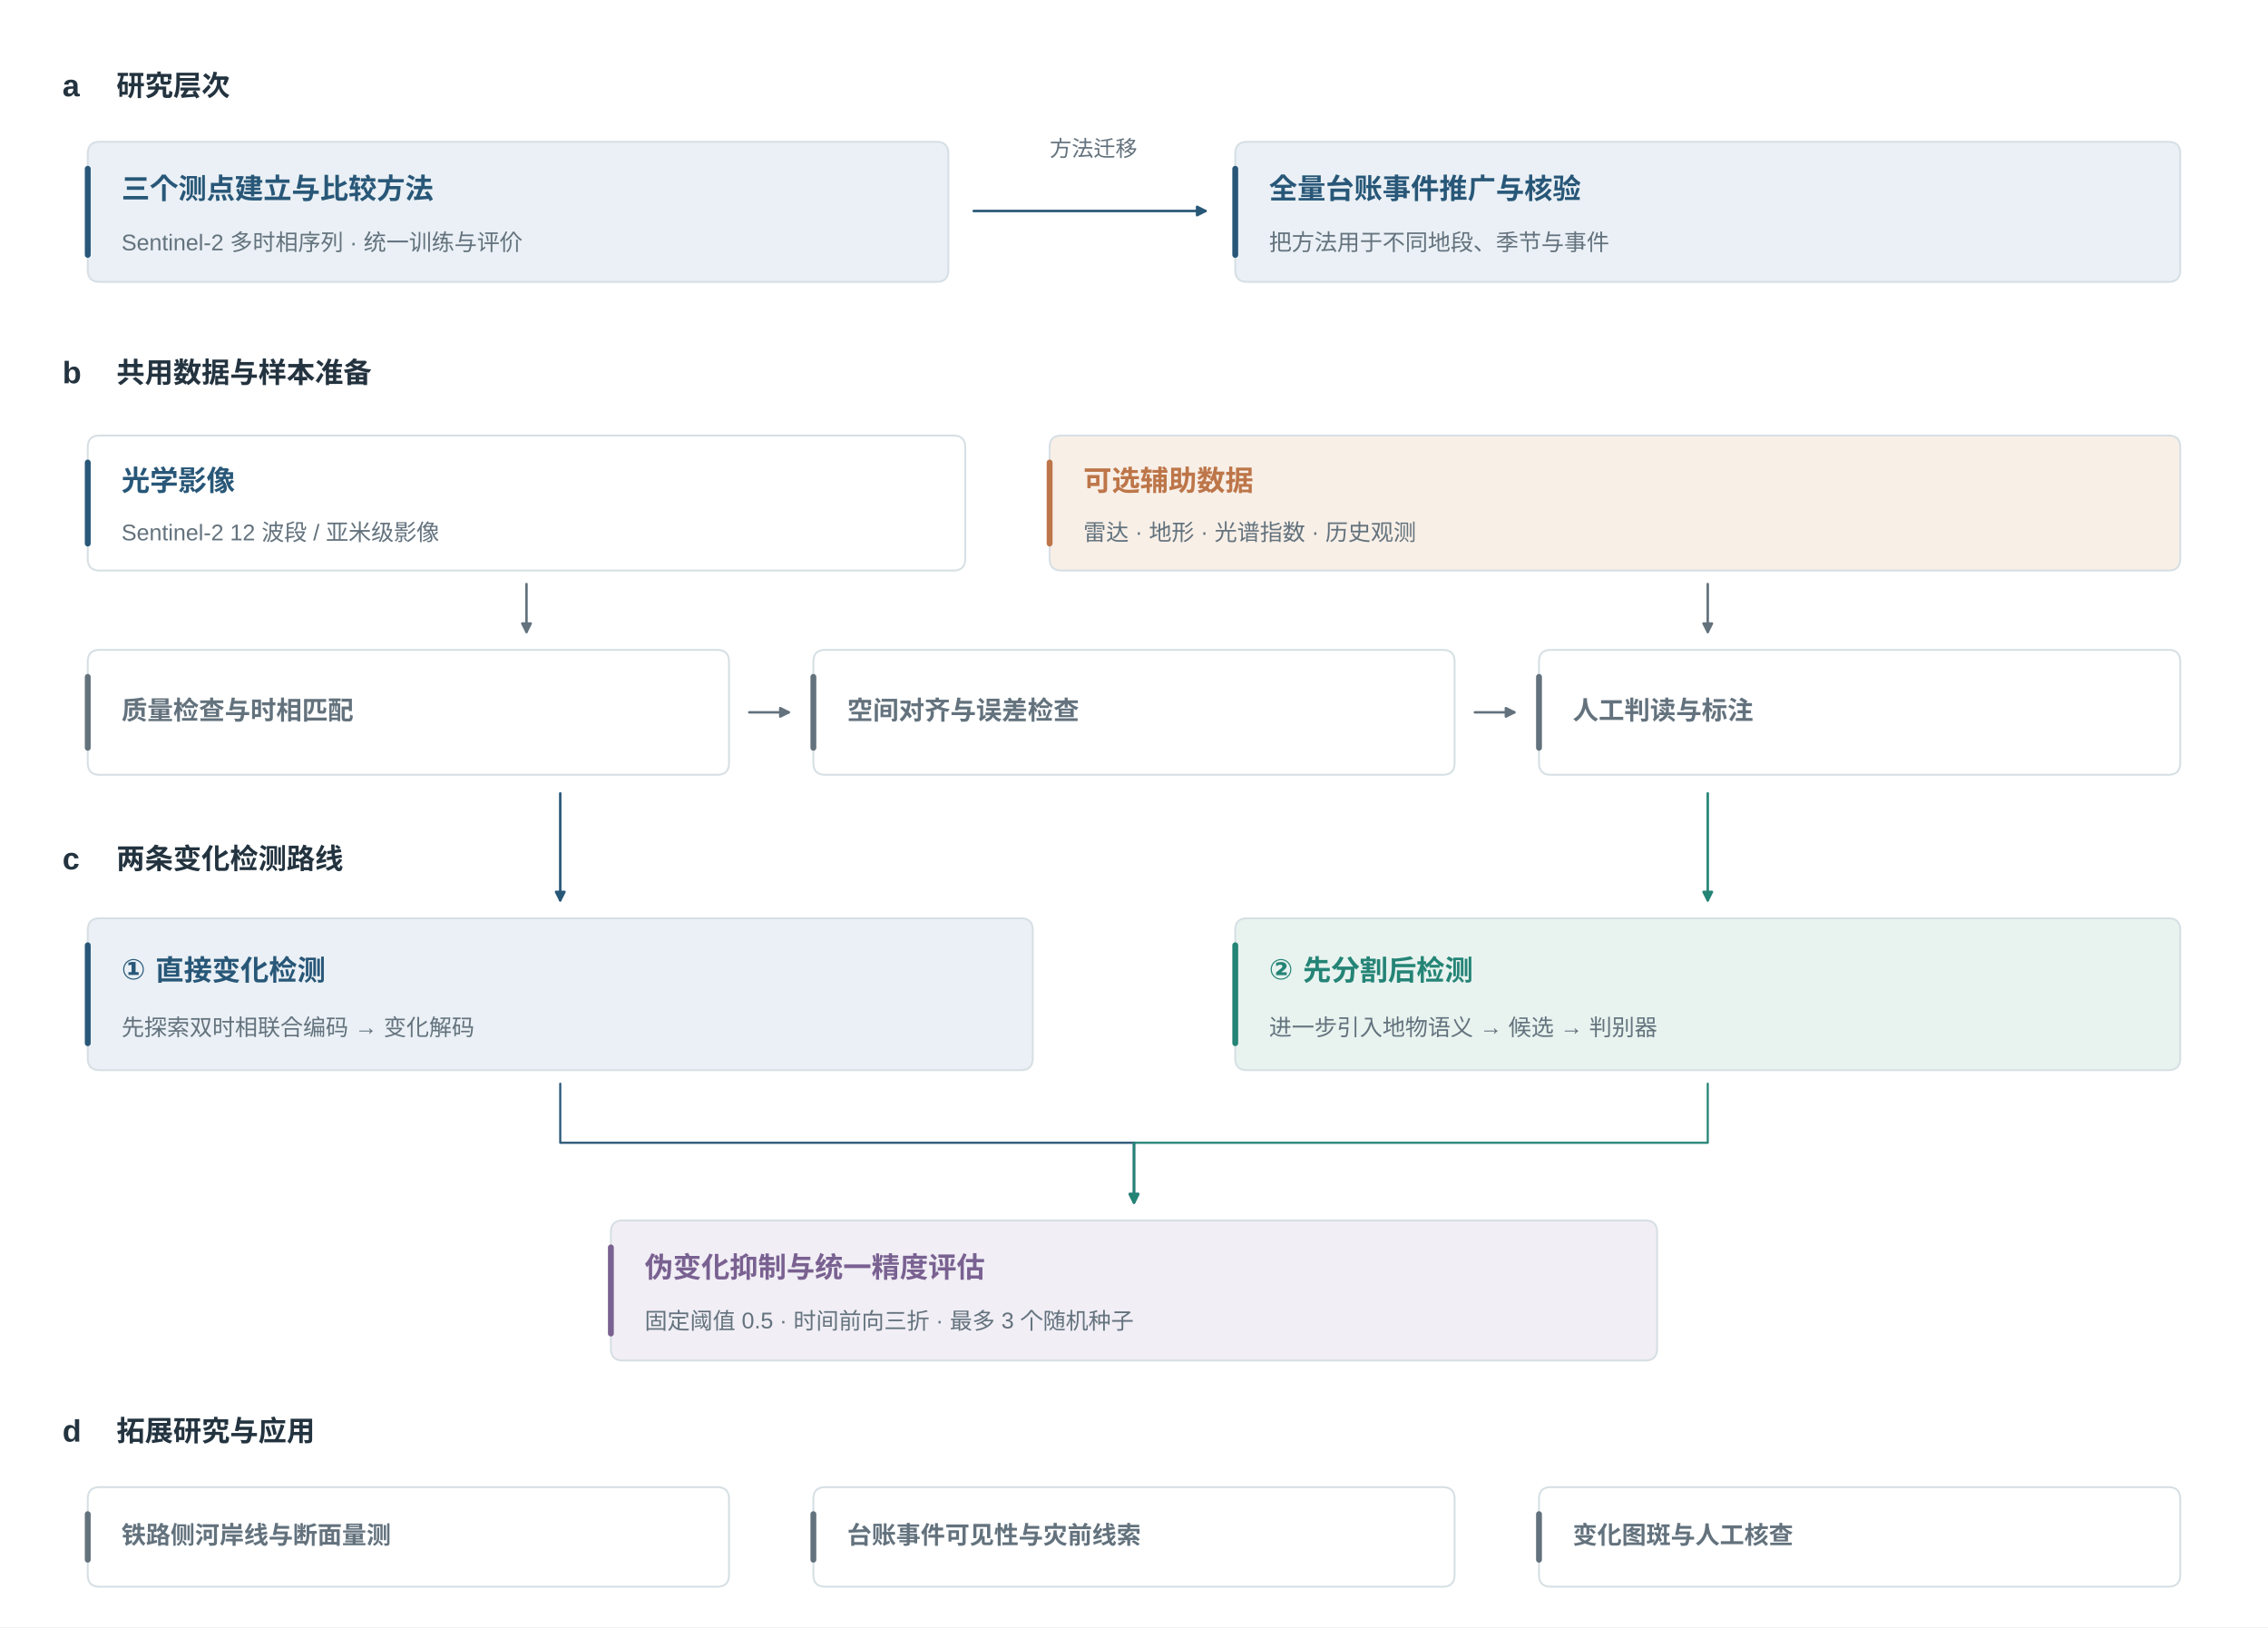
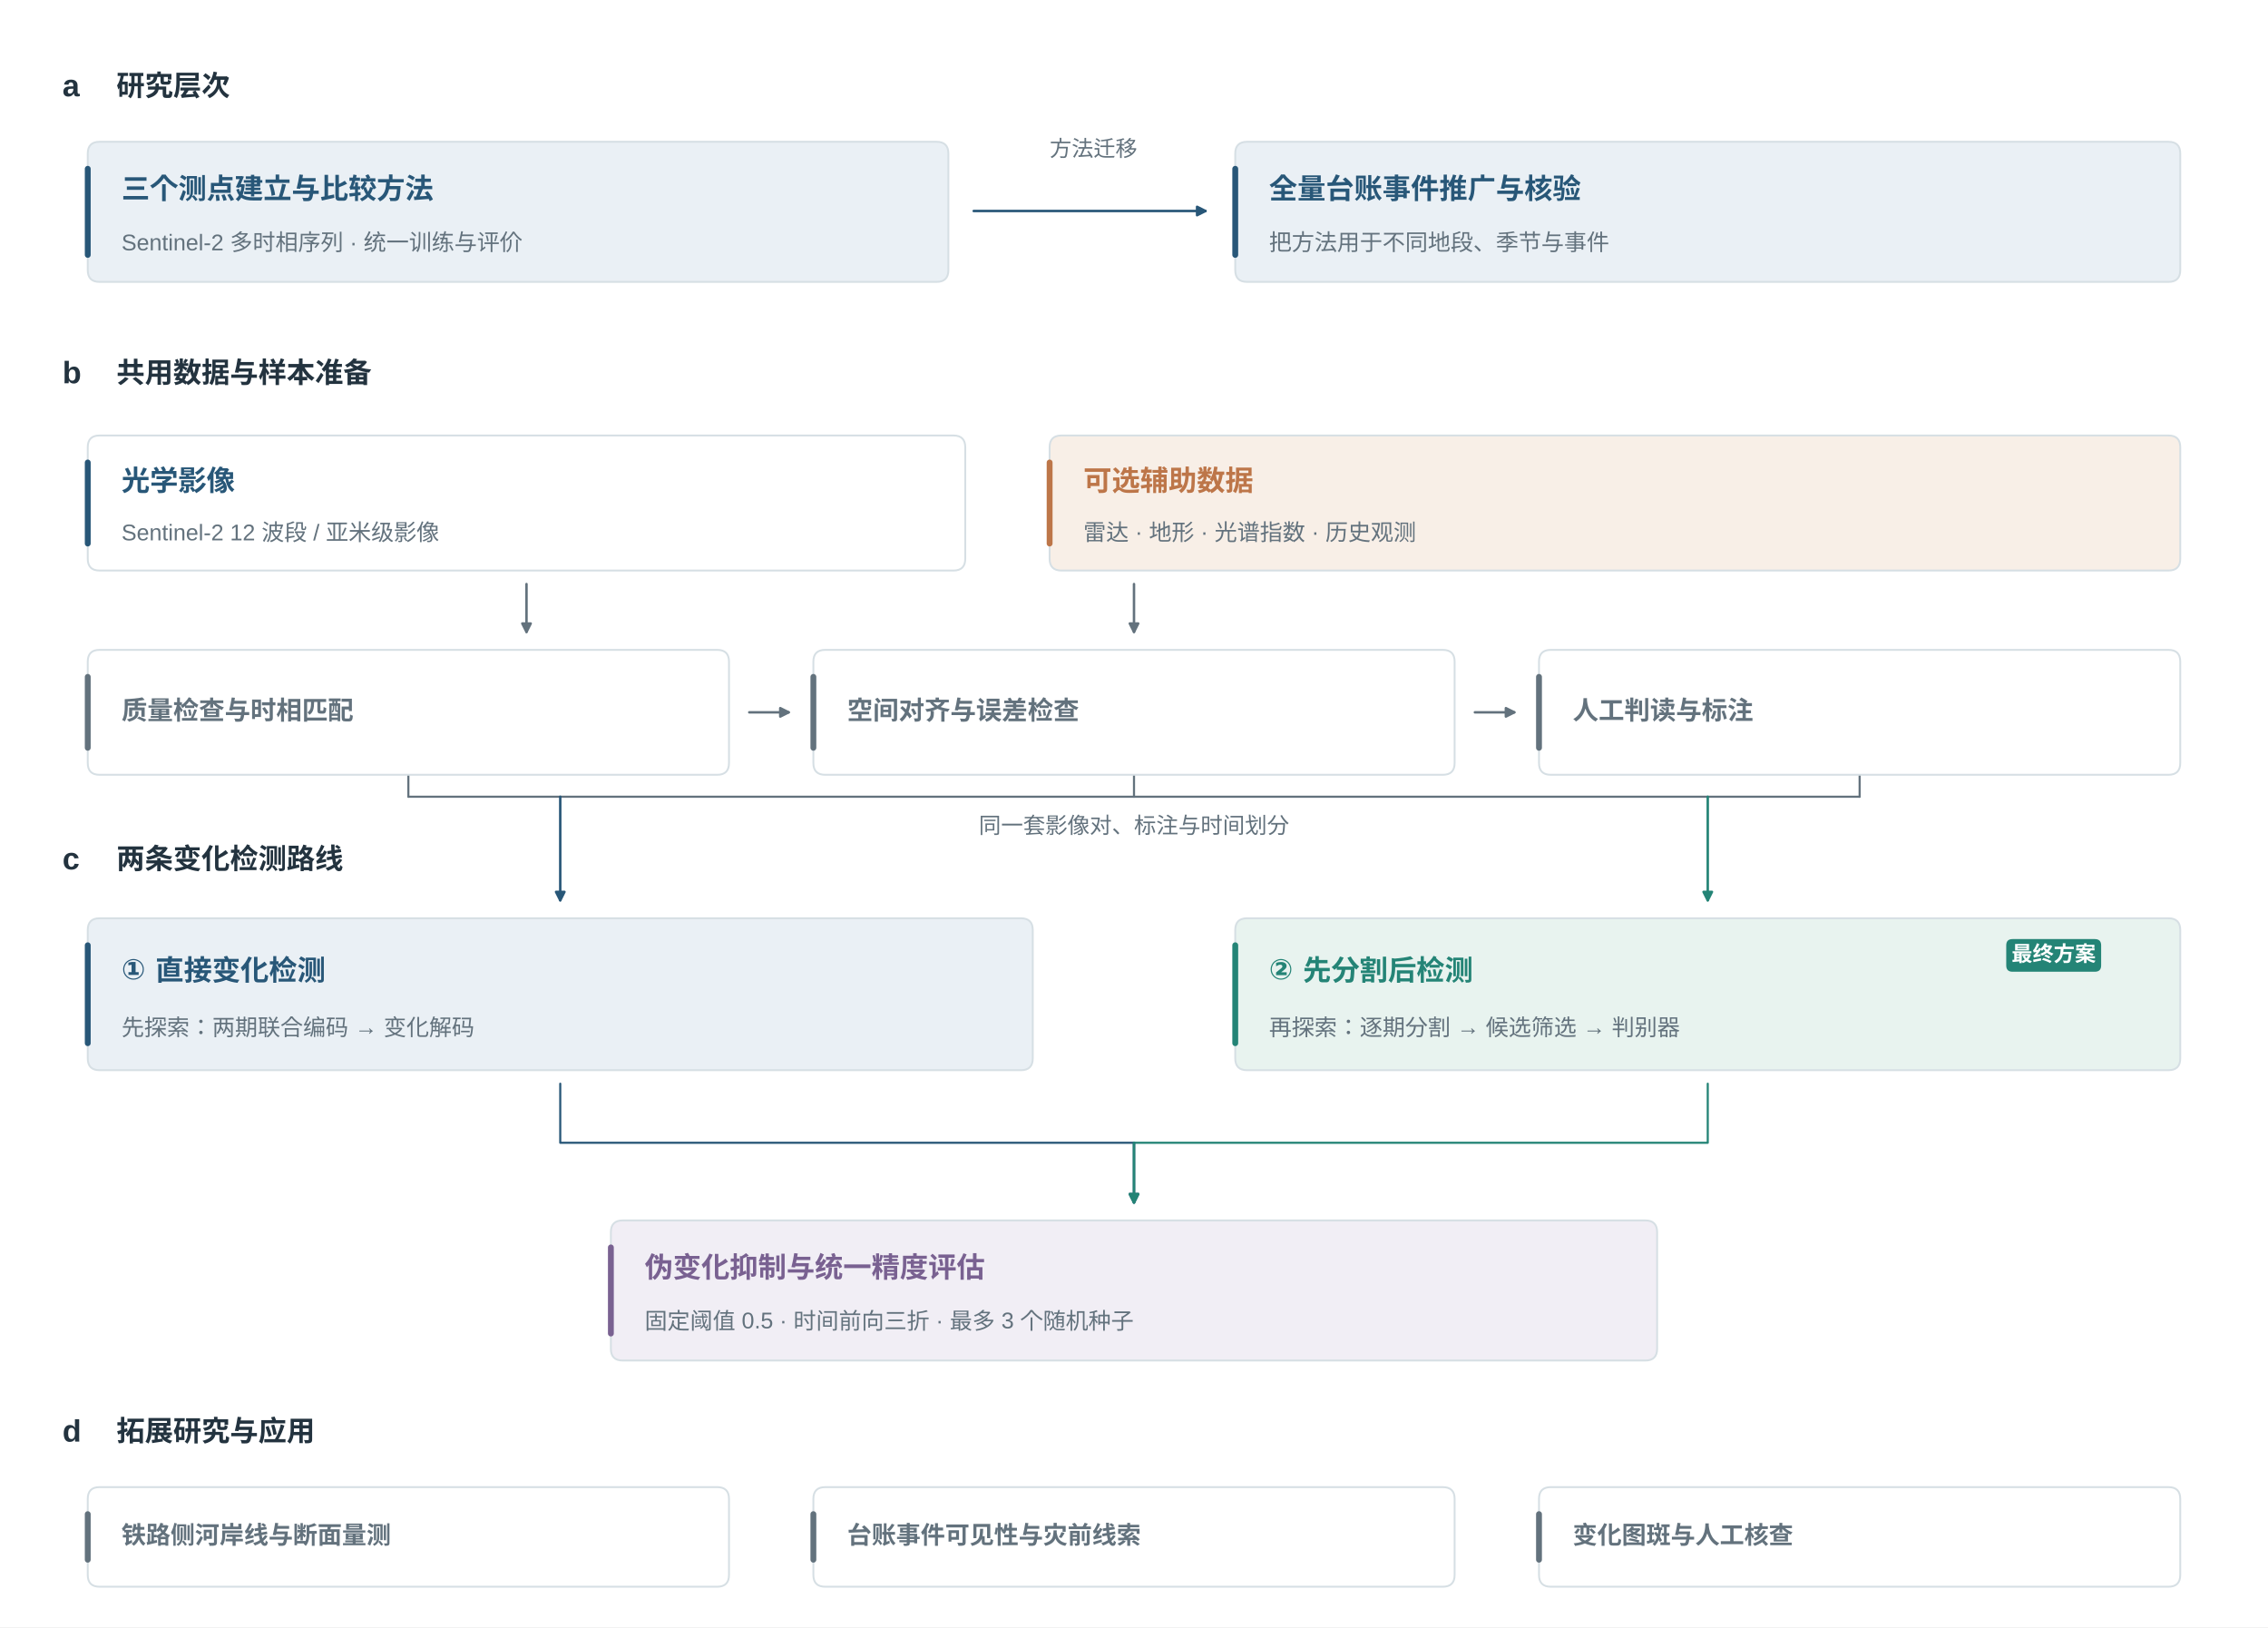
<svg xmlns="http://www.w3.org/2000/svg" width="967.68pt" height="694.08pt" viewBox="0 0 967.68 694.08" version="1.1">
  <defs>
    <style type="text/css">*{stroke-linejoin: round; stroke-linecap: butt}</style>
  </defs>
  <g id="figure_1">
    <g id="patch_1">
      <path d="M 0 694.08  L 967.68 694.08  L 967.68 0  L 0 0  z " style="fill: #ffffff" />
    </g>
    <g id="axes_1">
      <g id="line2d_1">
-         <path d="M 239.04 462.24  L 239.04 487.44  L 483.84 487.44  " clip-path="url(#peca72c698a)" style="fill: none; stroke: #285778; stroke-width: 0.9; stroke-linecap: round" />
+         <path d="M 174.24 330.48  L 174.24 339.84  " clip-path="url(#p32ca97da2d)" style="fill: none; stroke: #63727d; stroke-width: 0.9; stroke-linecap: round" />
      </g>
      <g id="line2d_2">
-         <path d="M 728.64 462.24  L 728.64 487.44  L 483.84 487.44  " clip-path="url(#peca72c698a)" style="fill: none; stroke: #248476; stroke-width: 0.9; stroke-linecap: round" />
+         <path d="M 483.84 330.48  L 483.84 339.84  " clip-path="url(#p32ca97da2d)" style="fill: none; stroke: #63727d; stroke-width: 0.9; stroke-linecap: round" />
+       </g>
+       <g id="line2d_3">
+         <path d="M 793.44 330.48  L 793.44 339.84  " clip-path="url(#p32ca97da2d)" style="fill: none; stroke: #63727d; stroke-width: 0.9; stroke-linecap: round" />
+       </g>
+       <g id="line2d_4">
+         <path d="M 174.24 339.84  L 793.44 339.84  " clip-path="url(#p32ca97da2d)" style="fill: none; stroke: #63727d; stroke-width: 0.9; stroke-linecap: round" />
+       </g>
+       <g id="line2d_5">
+         <path d="M 239.04 462.24  L 239.04 487.44  L 483.84 487.44  " clip-path="url(#p32ca97da2d)" style="fill: none; stroke: #285778; stroke-width: 0.9; stroke-linecap: round" />
+       </g>
+       <g id="line2d_6">
+         <path d="M 728.64 462.24  L 728.64 487.44  L 483.84 487.44  " clip-path="url(#p32ca97da2d)" style="fill: none; stroke: #248476; stroke-width: 0.9; stroke-linecap: round" />
      </g>
      <g id="patch_2">
-         <path d="M 42.48 120.24  L 399.6 120.24  Q 404.64 120.24 404.64 115.2  L 404.64 65.52  Q 404.64 60.48 399.6 60.48  L 42.48 60.48  Q 37.44 60.48 37.44 65.52  L 37.44 115.2  Q 37.44 120.24 42.48 120.24  z " clip-path="url(#peca72c698a)" style="fill: #eaf0f5; stroke: #d6dfe4; stroke-width: 0.8; stroke-linejoin: miter" />
+         <path d="M 42.48 120.24  L 399.6 120.24  Q 404.64 120.24 404.64 115.2  L 404.64 65.52  Q 404.64 60.48 399.6 60.48  L 42.48 60.48  Q 37.44 60.48 37.44 65.52  L 37.44 115.2  Q 37.44 120.24 42.48 120.24  z " clip-path="url(#p32ca97da2d)" style="fill: #eaf0f5; stroke: #d6dfe4; stroke-width: 0.8; stroke-linejoin: miter" />
      </g>
      <g id="patch_3">
-         <path d="M 532.08 120.24  L 925.2 120.24  Q 930.24 120.24 930.24 115.2  L 930.24 65.52  Q 930.24 60.48 925.2 60.48  L 532.08 60.48  Q 527.04 60.48 527.04 65.52  L 527.04 115.2  Q 527.04 120.24 532.08 120.24  z " clip-path="url(#peca72c698a)" style="fill: #eaf0f5; stroke: #d6dfe4; stroke-width: 0.8; stroke-linejoin: miter" />
+         <path d="M 532.08 120.24  L 925.2 120.24  Q 930.24 120.24 930.24 115.2  L 930.24 65.52  Q 930.24 60.48 925.2 60.48  L 532.08 60.48  Q 527.04 60.48 527.04 65.52  L 527.04 115.2  Q 527.04 120.24 532.08 120.24  z " clip-path="url(#p32ca97da2d)" style="fill: #eaf0f5; stroke: #d6dfe4; stroke-width: 0.8; stroke-linejoin: miter" />
      </g>
      <g id="patch_4">
-         <path d="M 42.48 243.36  L 406.8 243.36  Q 411.84 243.36 411.84 238.32  L 411.84 190.8  Q 411.84 185.76 406.8 185.76  L 42.48 185.76  Q 37.44 185.76 37.44 190.8  L 37.44 238.32  Q 37.44 243.36 42.48 243.36  z " clip-path="url(#peca72c698a)" style="fill: #ffffff; stroke: #d6dfe4; stroke-width: 0.8; stroke-linejoin: miter" />
+         <path d="M 42.48 243.36  L 406.8 243.36  Q 411.84 243.36 411.84 238.32  L 411.84 190.8  Q 411.84 185.76 406.8 185.76  L 42.48 185.76  Q 37.44 185.76 37.44 190.8  L 37.44 238.32  Q 37.44 243.36 42.48 243.36  z " clip-path="url(#p32ca97da2d)" style="fill: #ffffff; stroke: #d6dfe4; stroke-width: 0.8; stroke-linejoin: miter" />
      </g>
      <g id="patch_5">
-         <path d="M 452.88 243.36  L 925.2 243.36  Q 930.24 243.36 930.24 238.32  L 930.24 190.8  Q 930.24 185.76 925.2 185.76  L 452.88 185.76  Q 447.84 185.76 447.84 190.8  L 447.84 238.32  Q 447.84 243.36 452.88 243.36  z " clip-path="url(#peca72c698a)" style="fill: #f8efe7; stroke: #d6dfe4; stroke-width: 0.8; stroke-linejoin: miter" />
+         <path d="M 452.88 243.36  L 925.2 243.36  Q 930.24 243.36 930.24 238.32  L 930.24 190.8  Q 930.24 185.76 925.2 185.76  L 452.88 185.76  Q 447.84 185.76 447.84 190.8  L 447.84 238.32  Q 447.84 243.36 452.88 243.36  z " clip-path="url(#p32ca97da2d)" style="fill: #f8efe7; stroke: #d6dfe4; stroke-width: 0.8; stroke-linejoin: miter" />
      </g>
      <g id="patch_6">
-         <path d="M 42.48 330.48  L 306 330.48  Q 311.04 330.48 311.04 325.44  L 311.04 282.24  Q 311.04 277.2 306 277.2  L 42.48 277.2  Q 37.44 277.2 37.44 282.24  L 37.44 325.44  Q 37.44 330.48 42.48 330.48  z " clip-path="url(#peca72c698a)" style="fill: #ffffff; stroke: #d6dfe4; stroke-width: 0.8; stroke-linejoin: miter" />
+         <path d="M 42.48 330.48  L 306 330.48  Q 311.04 330.48 311.04 325.44  L 311.04 282.24  Q 311.04 277.2 306 277.2  L 42.48 277.2  Q 37.44 277.2 37.44 282.24  L 37.44 325.44  Q 37.44 330.48 42.48 330.48  z " clip-path="url(#p32ca97da2d)" style="fill: #ffffff; stroke: #d6dfe4; stroke-width: 0.8; stroke-linejoin: miter" />
      </g>
      <g id="patch_7">
-         <path d="M 352.08 330.48  L 615.6 330.48  Q 620.64 330.48 620.64 325.44  L 620.64 282.24  Q 620.64 277.2 615.6 277.2  L 352.08 277.2  Q 347.04 277.2 347.04 282.24  L 347.04 325.44  Q 347.04 330.48 352.08 330.48  z " clip-path="url(#peca72c698a)" style="fill: #ffffff; stroke: #d6dfe4; stroke-width: 0.8; stroke-linejoin: miter" />
+         <path d="M 352.08 330.48  L 615.6 330.48  Q 620.64 330.48 620.64 325.44  L 620.64 282.24  Q 620.64 277.2 615.6 277.2  L 352.08 277.2  Q 347.04 277.2 347.04 282.24  L 347.04 325.44  Q 347.04 330.48 352.08 330.48  z " clip-path="url(#p32ca97da2d)" style="fill: #ffffff; stroke: #d6dfe4; stroke-width: 0.8; stroke-linejoin: miter" />
      </g>
      <g id="patch_8">
-         <path d="M 661.68 330.48  L 925.2 330.48  Q 930.24 330.48 930.24 325.44  L 930.24 282.24  Q 930.24 277.2 925.2 277.2  L 661.68 277.2  Q 656.64 277.2 656.64 282.24  L 656.64 325.44  Q 656.64 330.48 661.68 330.48  z " clip-path="url(#peca72c698a)" style="fill: #ffffff; stroke: #d6dfe4; stroke-width: 0.8; stroke-linejoin: miter" />
+         <path d="M 661.68 330.48  L 925.2 330.48  Q 930.24 330.48 930.24 325.44  L 930.24 282.24  Q 930.24 277.2 925.2 277.2  L 661.68 277.2  Q 656.64 277.2 656.64 282.24  L 656.64 325.44  Q 656.64 330.48 661.68 330.48  z " clip-path="url(#p32ca97da2d)" style="fill: #ffffff; stroke: #d6dfe4; stroke-width: 0.8; stroke-linejoin: miter" />
      </g>
      <g id="patch_9">
-         <path d="M 42.48 456.48  L 435.6 456.48  Q 440.64 456.48 440.64 451.44  L 440.64 396.72  Q 440.64 391.68 435.6 391.68  L 42.48 391.68  Q 37.44 391.68 37.44 396.72  L 37.44 451.44  Q 37.44 456.48 42.48 456.48  z " clip-path="url(#peca72c698a)" style="fill: #eaf0f5; stroke: #d6dfe4; stroke-width: 0.8; stroke-linejoin: miter" />
+         <path d="M 42.48 456.48  L 435.6 456.48  Q 440.64 456.48 440.64 451.44  L 440.64 396.72  Q 440.64 391.68 435.6 391.68  L 42.48 391.68  Q 37.44 391.68 37.44 396.72  L 37.44 451.44  Q 37.44 456.48 42.48 456.48  z " clip-path="url(#p32ca97da2d)" style="fill: #eaf0f5; stroke: #d6dfe4; stroke-width: 0.8; stroke-linejoin: miter" />
      </g>
      <g id="patch_10">
-         <path d="M 532.08 456.48  L 925.2 456.48  Q 930.24 456.48 930.24 451.44  L 930.24 396.72  Q 930.24 391.68 925.2 391.68  L 532.08 391.68  Q 527.04 391.68 527.04 396.72  L 527.04 451.44  Q 527.04 456.48 532.08 456.48  z " clip-path="url(#peca72c698a)" style="fill: #e8f3ef; stroke: #d6dfe4; stroke-width: 0.8; stroke-linejoin: miter" />
+         <path d="M 532.08 456.48  L 925.2 456.48  Q 930.24 456.48 930.24 451.44  L 930.24 396.72  Q 930.24 391.68 925.2 391.68  L 532.08 391.68  Q 527.04 391.68 527.04 396.72  L 527.04 451.44  Q 527.04 456.48 532.08 456.48  z " clip-path="url(#p32ca97da2d)" style="fill: #e8f3ef; stroke: #d6dfe4; stroke-width: 0.8; stroke-linejoin: miter" />
      </g>
      <g id="patch_11">
-         <path d="M 265.68 580.32  L 702 580.32  Q 707.04 580.32 707.04 575.28  L 707.04 525.6  Q 707.04 520.56 702 520.56  L 265.68 520.56  Q 260.64 520.56 260.64 525.6  L 260.64 575.28  Q 260.64 580.32 265.68 580.32  z " clip-path="url(#peca72c698a)" style="fill: #f1eef5; stroke: #d6dfe4; stroke-width: 0.8; stroke-linejoin: miter" />
+         <path d="M 265.68 580.32  L 702 580.32  Q 707.04 580.32 707.04 575.28  L 707.04 525.6  Q 707.04 520.56 702 520.56  L 265.68 520.56  Q 260.64 520.56 260.64 525.6  L 260.64 575.28  Q 260.64 580.32 265.68 580.32  z " clip-path="url(#p32ca97da2d)" style="fill: #f1eef5; stroke: #d6dfe4; stroke-width: 0.8; stroke-linejoin: miter" />
      </g>
      <g id="patch_12">
-         <path d="M 42.48 676.8  L 306 676.8  Q 311.04 676.8 311.04 671.76  L 311.04 639.36  Q 311.04 634.32 306 634.32  L 42.48 634.32  Q 37.44 634.32 37.44 639.36  L 37.44 671.76  Q 37.44 676.8 42.48 676.8  z " clip-path="url(#peca72c698a)" style="fill: #ffffff; stroke: #d6dfe4; stroke-width: 0.8; stroke-linejoin: miter" />
+         <path d="M 42.48 676.8  L 306 676.8  Q 311.04 676.8 311.04 671.76  L 311.04 639.36  Q 311.04 634.32 306 634.32  L 42.48 634.32  Q 37.44 634.32 37.44 639.36  L 37.44 671.76  Q 37.44 676.8 42.48 676.8  z " clip-path="url(#p32ca97da2d)" style="fill: #ffffff; stroke: #d6dfe4; stroke-width: 0.8; stroke-linejoin: miter" />
      </g>
      <g id="patch_13">
-         <path d="M 352.08 676.8  L 615.6 676.8  Q 620.64 676.8 620.64 671.76  L 620.64 639.36  Q 620.64 634.32 615.6 634.32  L 352.08 634.32  Q 347.04 634.32 347.04 639.36  L 347.04 671.76  Q 347.04 676.8 352.08 676.8  z " clip-path="url(#peca72c698a)" style="fill: #ffffff; stroke: #d6dfe4; stroke-width: 0.8; stroke-linejoin: miter" />
+         <path d="M 352.08 676.8  L 615.6 676.8  Q 620.64 676.8 620.64 671.76  L 620.64 639.36  Q 620.64 634.32 615.6 634.32  L 352.08 634.32  Q 347.04 634.32 347.04 639.36  L 347.04 671.76  Q 347.04 676.8 352.08 676.8  z " clip-path="url(#p32ca97da2d)" style="fill: #ffffff; stroke: #d6dfe4; stroke-width: 0.8; stroke-linejoin: miter" />
      </g>
      <g id="patch_14">
-         <path d="M 661.68 676.8  L 925.2 676.8  Q 930.24 676.8 930.24 671.76  L 930.24 639.36  Q 930.24 634.32 925.2 634.32  L 661.68 634.32  Q 656.64 634.32 656.64 639.36  L 656.64 671.76  Q 656.64 676.8 661.68 676.8  z " clip-path="url(#peca72c698a)" style="fill: #ffffff; stroke: #d6dfe4; stroke-width: 0.8; stroke-linejoin: miter" />
-       </g>
-       <g id="line2d_3">
-         <path d="M 37.44 108.72  L 37.44 72  " clip-path="url(#peca72c698a)" style="fill: none; stroke: #285778; stroke-width: 2.5; stroke-linecap: round" />
-       </g>
-       <g id="line2d_4">
-         <path d="M 527.04 108.72  L 527.04 72  " clip-path="url(#peca72c698a)" style="fill: none; stroke: #285778; stroke-width: 2.5; stroke-linecap: round" />
+         <path d="M 661.68 676.8  L 925.2 676.8  Q 930.24 676.8 930.24 671.76  L 930.24 639.36  Q 930.24 634.32 925.2 634.32  L 661.68 634.32  Q 656.64 634.32 656.64 639.36  L 656.64 671.76  Q 656.64 676.8 661.68 676.8  z " clip-path="url(#p32ca97da2d)" style="fill: #ffffff; stroke: #d6dfe4; stroke-width: 0.8; stroke-linejoin: miter" />
+       </g>
+       <g id="line2d_7">
+         <path d="M 37.44 108.72  L 37.44 72  " clip-path="url(#p32ca97da2d)" style="fill: none; stroke: #285778; stroke-width: 2.5; stroke-linecap: round" />
+       </g>
+       <g id="line2d_8">
+         <path d="M 527.04 108.72  L 527.04 72  " clip-path="url(#p32ca97da2d)" style="fill: none; stroke: #285778; stroke-width: 2.5; stroke-linecap: round" />
      </g>
      <g id="patch_15">
-         <path d="M 415.44 90  Q 465.48 90 514.346 90  " clip-path="url(#peca72c698a)" style="fill: none; stroke: #285778; stroke-width: 1.05; stroke-linecap: round" />
-         <path d="M 510.746 88.2  L 514.346 90  L 510.746 91.8  z " clip-path="url(#peca72c698a)" style="fill: #285778; stroke: #285778; stroke-width: 1.05; stroke-linecap: round" />
-       </g>
-       <g id="line2d_5">
-         <path d="M 37.44 231.84  L 37.44 197.28  " clip-path="url(#peca72c698a)" style="fill: none; stroke: #285778; stroke-width: 2.5; stroke-linecap: round" />
-       </g>
-       <g id="line2d_6">
-         <path d="M 447.84 231.84  L 447.84 197.28  " clip-path="url(#peca72c698a)" style="fill: none; stroke: #bd7649; stroke-width: 2.5; stroke-linecap: round" />
-       </g>
-       <g id="line2d_7">
-         <path d="M 37.44 318.96  L 37.44 288.72  " clip-path="url(#peca72c698a)" style="fill: none; stroke: #63727d; stroke-width: 2.5; stroke-linecap: round" />
-       </g>
-       <g id="line2d_8">
-         <path d="M 347.04 318.96  L 347.04 288.72  " clip-path="url(#peca72c698a)" style="fill: none; stroke: #63727d; stroke-width: 2.5; stroke-linecap: round" />
+         <path d="M 415.44 90  Q 465.48 90 514.346 90  " clip-path="url(#p32ca97da2d)" style="fill: none; stroke: #285778; stroke-width: 1.05; stroke-linecap: round" />
+         <path d="M 510.746 88.2  L 514.346 90  L 510.746 91.8  z " clip-path="url(#p32ca97da2d)" style="fill: #285778; stroke: #285778; stroke-width: 1.05; stroke-linecap: round" />
      </g>
      <g id="line2d_9">
-         <path d="M 656.64 318.96  L 656.64 288.72  " clip-path="url(#peca72c698a)" style="fill: none; stroke: #63727d; stroke-width: 2.5; stroke-linecap: round" />
+         <path d="M 37.44 231.84  L 37.44 197.28  " clip-path="url(#p32ca97da2d)" style="fill: none; stroke: #285778; stroke-width: 2.5; stroke-linecap: round" />
+       </g>
+       <g id="line2d_10">
+         <path d="M 447.84 231.84  L 447.84 197.28  " clip-path="url(#p32ca97da2d)" style="fill: none; stroke: #bd7649; stroke-width: 2.5; stroke-linecap: round" />
+       </g>
+       <g id="line2d_11">
+         <path d="M 37.44 318.96  L 37.44 288.72  " clip-path="url(#p32ca97da2d)" style="fill: none; stroke: #63727d; stroke-width: 2.5; stroke-linecap: round" />
+       </g>
+       <g id="line2d_12">
+         <path d="M 347.04 318.96  L 347.04 288.72  " clip-path="url(#p32ca97da2d)" style="fill: none; stroke: #63727d; stroke-width: 2.5; stroke-linecap: round" />
+       </g>
+       <g id="line2d_13">
+         <path d="M 656.64 318.96  L 656.64 288.72  " clip-path="url(#p32ca97da2d)" style="fill: none; stroke: #63727d; stroke-width: 2.5; stroke-linecap: round" />
      </g>
      <g id="patch_16">
-         <path d="M 319.68 303.84  Q 328.68 303.84 336.506 303.84  " clip-path="url(#peca72c698a)" style="fill: none; stroke: #63727d; stroke-width: 1.05; stroke-linecap: round" />
-         <path d="M 332.906 302.04  L 336.506 303.84  L 332.906 305.64  z " clip-path="url(#peca72c698a)" style="fill: #63727d; stroke: #63727d; stroke-width: 1.05; stroke-linecap: round" />
+         <path d="M 319.68 303.84  Q 328.68 303.84 336.506 303.84  " clip-path="url(#p32ca97da2d)" style="fill: none; stroke: #63727d; stroke-width: 1.05; stroke-linecap: round" />
+         <path d="M 332.906 302.04  L 336.506 303.84  L 332.906 305.64  z " clip-path="url(#p32ca97da2d)" style="fill: #63727d; stroke: #63727d; stroke-width: 1.05; stroke-linecap: round" />
      </g>
      <g id="patch_17">
-         <path d="M 629.28 303.84  Q 638.28 303.84 646.106 303.84  " clip-path="url(#peca72c698a)" style="fill: none; stroke: #63727d; stroke-width: 1.05; stroke-linecap: round" />
-         <path d="M 642.506 302.04  L 646.106 303.84  L 642.506 305.64  z " clip-path="url(#peca72c698a)" style="fill: #63727d; stroke: #63727d; stroke-width: 1.05; stroke-linecap: round" />
+         <path d="M 629.28 303.84  Q 638.28 303.84 646.106 303.84  " clip-path="url(#p32ca97da2d)" style="fill: none; stroke: #63727d; stroke-width: 1.05; stroke-linecap: round" />
+         <path d="M 642.506 302.04  L 646.106 303.84  L 642.506 305.64  z " clip-path="url(#p32ca97da2d)" style="fill: #63727d; stroke: #63727d; stroke-width: 1.05; stroke-linecap: round" />
      </g>
      <g id="patch_18">
-         <path d="M 224.64 249.12  Q 224.64 259.92 224.64 269.546  " clip-path="url(#peca72c698a)" style="fill: none; stroke: #63727d; stroke-width: 1.05; stroke-linecap: round" />
-         <path d="M 226.44 265.946  L 224.64 269.546  L 222.84 265.946  z " clip-path="url(#peca72c698a)" style="fill: #63727d; stroke: #63727d; stroke-width: 1.05; stroke-linecap: round" />
+         <path d="M 224.64 249.12  Q 224.64 259.92 224.64 269.546  " clip-path="url(#p32ca97da2d)" style="fill: none; stroke: #63727d; stroke-width: 1.05; stroke-linecap: round" />
+         <path d="M 226.44 265.946  L 224.64 269.546  L 222.84 265.946  z " clip-path="url(#p32ca97da2d)" style="fill: #63727d; stroke: #63727d; stroke-width: 1.05; stroke-linecap: round" />
      </g>
      <g id="patch_19">
-         <path d="M 728.64 249.12  Q 728.64 259.92 728.64 269.546  " clip-path="url(#peca72c698a)" style="fill: none; stroke: #63727d; stroke-width: 1.05; stroke-linecap: round" />
-         <path d="M 730.44 265.946  L 728.64 269.546  L 726.84 265.946  z " clip-path="url(#peca72c698a)" style="fill: #63727d; stroke: #63727d; stroke-width: 1.05; stroke-linecap: round" />
-       </g>
-       <g id="line2d_10">
-         <path d="M 37.44 444.96  L 37.44 403.2  " clip-path="url(#peca72c698a)" style="fill: none; stroke: #285778; stroke-width: 2.5; stroke-linecap: round" />
+         <path d="M 483.84 249.12  Q 483.84 259.92 483.84 269.546  " clip-path="url(#p32ca97da2d)" style="fill: none; stroke: #63727d; stroke-width: 1.05; stroke-linecap: round" />
+         <path d="M 485.64 265.946  L 483.84 269.546  L 482.04 265.946  z " clip-path="url(#p32ca97da2d)" style="fill: #63727d; stroke: #63727d; stroke-width: 1.05; stroke-linecap: round" />
+       </g>
+       <g id="line2d_14">
+         <path d="M 37.44 444.96  L 37.44 403.2  " clip-path="url(#p32ca97da2d)" style="fill: none; stroke: #285778; stroke-width: 2.5; stroke-linecap: round" />
      </g>
      <g id="patch_20">
-         <path d="M 239.04 338.4  Q 239.04 361.8 239.04 384.026  " clip-path="url(#peca72c698a)" style="fill: none; stroke: #285778; stroke-width: 1.05; stroke-linecap: round" />
-         <path d="M 240.84 380.426  L 239.04 384.026  L 237.24 380.426  z " clip-path="url(#peca72c698a)" style="fill: #285778; stroke: #285778; stroke-width: 1.05; stroke-linecap: round" />
+         <path d="M 239.04 339.84  Q 239.04 362.52 239.04 384.026  " clip-path="url(#p32ca97da2d)" style="fill: none; stroke: #285778; stroke-width: 1.05; stroke-linecap: round" />
+         <path d="M 240.84 380.426  L 239.04 384.026  L 237.24 380.426  z " clip-path="url(#p32ca97da2d)" style="fill: #285778; stroke: #285778; stroke-width: 1.05; stroke-linecap: round" />
      </g>
      <g id="patch_21">
-         <path d="M 483.84 487.44  Q 483.84 500.76 483.84 512.906  " clip-path="url(#peca72c698a)" style="fill: none; stroke: #285778; stroke-width: 1.05; stroke-linecap: round" />
-         <path d="M 485.64 509.306  L 483.84 512.906  L 482.04 509.306  z " clip-path="url(#peca72c698a)" style="fill: #285778; stroke: #285778; stroke-width: 1.05; stroke-linecap: round" />
-       </g>
-       <g id="line2d_11">
-         <path d="M 527.04 444.96  L 527.04 403.2  " clip-path="url(#peca72c698a)" style="fill: none; stroke: #248476; stroke-width: 2.5; stroke-linecap: round" />
+         <path d="M 483.84 487.44  Q 483.84 500.76 483.84 512.906  " clip-path="url(#p32ca97da2d)" style="fill: none; stroke: #285778; stroke-width: 1.05; stroke-linecap: round" />
+         <path d="M 485.64 509.306  L 483.84 512.906  L 482.04 509.306  z " clip-path="url(#p32ca97da2d)" style="fill: #285778; stroke: #285778; stroke-width: 1.05; stroke-linecap: round" />
+       </g>
+       <g id="line2d_15">
+         <path d="M 527.04 444.96  L 527.04 403.2  " clip-path="url(#p32ca97da2d)" style="fill: none; stroke: #248476; stroke-width: 2.5; stroke-linecap: round" />
      </g>
      <g id="patch_22">
-         <path d="M 728.64 338.4  Q 728.64 361.8 728.64 384.026  " clip-path="url(#peca72c698a)" style="fill: none; stroke: #248476; stroke-width: 1.05; stroke-linecap: round" />
-         <path d="M 730.44 380.426  L 728.64 384.026  L 726.84 380.426  z " clip-path="url(#peca72c698a)" style="fill: #248476; stroke: #248476; stroke-width: 1.05; stroke-linecap: round" />
+         <path d="M 728.64 339.84  Q 728.64 362.52 728.64 384.026  " clip-path="url(#p32ca97da2d)" style="fill: none; stroke: #248476; stroke-width: 1.05; stroke-linecap: round" />
+         <path d="M 730.44 380.426  L 728.64 384.026  L 726.84 380.426  z " clip-path="url(#p32ca97da2d)" style="fill: #248476; stroke: #248476; stroke-width: 1.05; stroke-linecap: round" />
      </g>
      <g id="patch_23">
-         <path d="M 483.84 487.44  Q 483.84 500.76 483.84 512.906  " clip-path="url(#peca72c698a)" style="fill: none; stroke: #248476; stroke-width: 1.05; stroke-linecap: round" />
-         <path d="M 485.64 509.306  L 483.84 512.906  L 482.04 509.306  z " clip-path="url(#peca72c698a)" style="fill: #248476; stroke: #248476; stroke-width: 1.05; stroke-linecap: round" />
-       </g>
-       <g id="line2d_12">
-         <path d="M 260.64 568.8  L 260.64 532.08  " clip-path="url(#peca72c698a)" style="fill: none; stroke: #796191; stroke-width: 2.5; stroke-linecap: round" />
-       </g>
-       <g id="line2d_13">
-         <path d="M 37.44 665.28  L 37.44 645.84  " clip-path="url(#peca72c698a)" style="fill: none; stroke: #63727d; stroke-width: 2.5; stroke-linecap: round" />
-       </g>
-       <g id="line2d_14">
-         <path d="M 347.04 665.28  L 347.04 645.84  " clip-path="url(#peca72c698a)" style="fill: none; stroke: #63727d; stroke-width: 2.5; stroke-linecap: round" />
-       </g>
-       <g id="line2d_15">
-         <path d="M 656.64 665.28  L 656.64 645.84  " clip-path="url(#peca72c698a)" style="fill: none; stroke: #63727d; stroke-width: 2.5; stroke-linecap: round" />
+         <path d="M 483.84 487.44  Q 483.84 500.76 483.84 512.906  " clip-path="url(#p32ca97da2d)" style="fill: none; stroke: #248476; stroke-width: 1.05; stroke-linecap: round" />
+         <path d="M 485.64 509.306  L 483.84 512.906  L 482.04 509.306  z " clip-path="url(#p32ca97da2d)" style="fill: #248476; stroke: #248476; stroke-width: 1.05; stroke-linecap: round" />
+       </g>
+       <g id="line2d_16">
+         <path d="M 260.64 568.8  L 260.64 532.08  " clip-path="url(#p32ca97da2d)" style="fill: none; stroke: #796191; stroke-width: 2.5; stroke-linecap: round" />
+       </g>
+       <g id="line2d_17">
+         <path d="M 37.44 665.28  L 37.44 645.84  " clip-path="url(#p32ca97da2d)" style="fill: none; stroke: #63727d; stroke-width: 2.5; stroke-linecap: round" />
+       </g>
+       <g id="line2d_18">
+         <path d="M 347.04 665.28  L 347.04 645.84  " clip-path="url(#p32ca97da2d)" style="fill: none; stroke: #63727d; stroke-width: 2.5; stroke-linecap: round" />
+       </g>
+       <g id="line2d_19">
+         <path d="M 656.64 665.28  L 656.64 645.84  " clip-path="url(#p32ca97da2d)" style="fill: none; stroke: #63727d; stroke-width: 2.5; stroke-linecap: round" />
      </g>
      <g id="text_1">
        <text style="font-weight: 700; font-size: 13.2px; font-family: 'Microsoft YaHei', 'Arial', 'DejaVu Sans', sans-serif; text-anchor: start; fill: #23333f" x="26.64" y="41.075" transform="rotate(-0 26.64 41.07516)">a</text>
      </g>
      <g id="text_2">
        <text style="font-weight: 700; font-size: 12.1px; font-family: 'Microsoft YaHei', 'Arial', 'DejaVu Sans', sans-serif; text-anchor: start; fill: #23333f" x="49.68" y="40.772" transform="rotate(-0 49.68 40.77223)">研究层次</text>
      </g>
      <g id="text_3">
        <text style="font-weight: 700; font-size: 12.1px; font-family: 'Microsoft YaHei', 'Arial', 'DejaVu Sans', sans-serif; text-anchor: start; fill: #285778" x="51.84" y="84.728" transform="rotate(-0 51.84 84.72823)">三个测点建立与比较方法</text>
      </g>
      <g id="text_4">
        <text style="font-size: 9.68px; font-family: 'Microsoft YaHei', 'Arial', 'DejaVu Sans', sans-serif; text-anchor: start; fill: #63727d" x="51.84" y="106.771" transform="rotate(-0 51.84 106.7706)">Sentinel-2 多时相序列 · 统一训练与评价</text>
      </g>
      <g id="text_5">
        <text style="font-weight: 700; font-size: 12.1px; font-family: 'Microsoft YaHei', 'Arial', 'DejaVu Sans', sans-serif; text-anchor: start; fill: #285778" x="541.44" y="84.728" transform="rotate(-0 541.44 84.72823)">全量台账事件推广与核验</text>
      </g>
      <g id="text_6">
        <text style="font-size: 9.68px; font-family: 'Microsoft YaHei', 'Arial', 'DejaVu Sans', sans-serif; text-anchor: start; fill: #63727d" x="541.44" y="106.771" transform="rotate(-0 541.44 106.7706)">把方法用于不同地段、季节与事件</text>
      </g>
      <g id="text_7">
        <text style="font-size: 9.35px; font-family: 'Microsoft YaHei', 'Arial', 'DejaVu Sans', sans-serif; text-anchor: middle; fill: #63727d" x="466.56" y="66.655" transform="rotate(-0 466.56 66.6549)">方法迁移</text>
      </g>
      <g id="text_8">
        <text style="font-weight: 700; font-size: 13.2px; font-family: 'Microsoft YaHei', 'Arial', 'DejaVu Sans', sans-serif; text-anchor: start; fill: #23333f" x="26.64" y="163.475" transform="rotate(-0 26.64 163.4752)">b</text>
      </g>
      <g id="text_9">
        <text style="font-weight: 700; font-size: 12.1px; font-family: 'Microsoft YaHei', 'Arial', 'DejaVu Sans', sans-serif; text-anchor: start; fill: #23333f" x="49.68" y="163.172" transform="rotate(-0 49.68 163.1722)">共用数据与样本准备</text>
      </g>
      <g id="text_10">
        <text style="font-weight: 700; font-size: 12.1px; font-family: 'Microsoft YaHei', 'Arial', 'DejaVu Sans', sans-serif; text-anchor: start; fill: #285778" x="51.84" y="209.252" transform="rotate(-0 51.84 209.2522)">光学影像</text>
      </g>
      <g id="text_11">
        <text style="font-size: 9.68px; font-family: 'Microsoft YaHei', 'Arial', 'DejaVu Sans', sans-serif; text-anchor: start; fill: #63727d" x="51.84" y="230.474" transform="rotate(-0 51.84 230.4738)">Sentinel-2 12 波段 / 亚米级影像</text>
      </g>
      <g id="text_12">
        <text style="font-weight: 700; font-size: 12.1px; font-family: 'Microsoft YaHei', 'Arial', 'DejaVu Sans', sans-serif; text-anchor: start; fill: #bd7649" x="462.24" y="209.252" transform="rotate(-0 462.24 209.2522)">可选辅助数据</text>
      </g>
      <g id="text_13">
        <text style="font-size: 9.68px; font-family: 'Microsoft YaHei', 'Arial', 'DejaVu Sans', sans-serif; text-anchor: start; fill: #63727d" x="462.24" y="230.474" transform="rotate(-0 462.24 230.4738)">雷达 · 地形 · 光谱指数 · 历史观测</text>
      </g>
      <g id="text_14">
        <text style="font-weight: 700; font-size: 11px; font-family: 'Microsoft YaHei', 'Arial', 'DejaVu Sans', sans-serif; text-anchor: start; fill: #63727d" x="51.84" y="306.869" transform="rotate(-0 51.84 306.8693)">质量检查与时相匹配</text>
      </g>
      <g id="text_15">
        <text style="font-weight: 700; font-size: 11px; font-family: 'Microsoft YaHei', 'Arial', 'DejaVu Sans', sans-serif; text-anchor: start; fill: #63727d" x="361.44" y="306.869" transform="rotate(-0 361.44 306.8693)">空间对齐与误差检查</text>
      </g>
      <g id="text_16">
        <text style="font-weight: 700; font-size: 11px; font-family: 'Microsoft YaHei', 'Arial', 'DejaVu Sans', sans-serif; text-anchor: start; fill: #63727d" x="671.04" y="306.869" transform="rotate(-0 671.04 306.8693)">人工判读与标注</text>
      </g>
      <g id="text_17">
+         <text style="font-size: 9.46px; font-family: 'Microsoft YaHei', 'Arial', 'DejaVu Sans', sans-serif; text-anchor: middle; fill: #63727d" x="483.84" y="355.405" transform="rotate(-0 483.84 355.4052)">同一套影像对、标注与时间划分</text>
+       </g>
+       <g id="text_18">
        <text style="font-weight: 700; font-size: 13.2px; font-family: 'Microsoft YaHei', 'Arial', 'DejaVu Sans', sans-serif; text-anchor: start; fill: #23333f" x="26.64" y="370.835" transform="rotate(-0 26.64 370.8352)">c</text>
      </g>
-       <g id="text_18">
+       <g id="text_19">
        <text style="font-weight: 700; font-size: 12.1px; font-family: 'Microsoft YaHei', 'Arial', 'DejaVu Sans', sans-serif; text-anchor: start; fill: #23333f" x="49.68" y="370.532" transform="rotate(-0 49.68 370.5322)">两条变化检测路线</text>
      </g>
-       <g id="text_19">
+       <g id="text_20">
        <text style="font-weight: 700; font-size: 12.1px; font-family: 'Microsoft YaHei', 'Arial', 'DejaVu Sans', sans-serif; text-anchor: start; fill: #285778" x="51.84" y="417.692" transform="rotate(-0 51.84 417.6922)">① 直接变化检测</text>
      </g>
-       <g id="text_20">
-         <text style="font-size: 9.68px; font-family: 'Microsoft YaHei', 'Arial', 'DejaVu Sans', sans-serif; text-anchor: start; fill: #63727d" x="51.84" y="441.65" transform="rotate(-0 51.84 441.6498)">先探索双时相联合编码 → 变化解码</text>
-       </g>
      <g id="text_21">
+         <text style="font-size: 9.68px; font-family: 'Microsoft YaHei', 'Arial', 'DejaVu Sans', sans-serif; text-anchor: start; fill: #63727d" x="51.84" y="441.65" transform="rotate(-0 51.84 441.6498)">先探索：两期联合编码 → 变化解码</text>
+       </g>
+       <g id="text_22">
        <text style="font-weight: 700; font-size: 12.1px; font-family: 'Microsoft YaHei', 'Arial', 'DejaVu Sans', sans-serif; text-anchor: start; fill: #248476" x="541.44" y="417.692" transform="rotate(-0 541.44 417.6922)">② 先分割后检测</text>
      </g>
-       <g id="text_22">
-         <text style="font-size: 9.68px; font-family: 'Microsoft YaHei', 'Arial', 'DejaVu Sans', sans-serif; text-anchor: start; fill: #63727d" x="541.44" y="441.65" transform="rotate(-0 541.44 441.6498)">进一步引入地物语义 → 候选 → 判别器</text>
-       </g>
      <g id="text_23">
+         <text style="font-size: 9.68px; font-family: 'Microsoft YaHei', 'Arial', 'DejaVu Sans', sans-serif; text-anchor: start; fill: #63727d" x="541.44" y="441.65" transform="rotate(-0 541.44 441.6498)">再探索：逐期分割 → 候选筛选 → 判别器</text>
+       </g>
+       <g id="text_24">
        <text style="font-weight: 700; font-size: 12.1px; font-family: 'Microsoft YaHei', 'Arial', 'DejaVu Sans', sans-serif; text-anchor: start; fill: #796191" x="275.04" y="544.808" transform="rotate(-0 275.04 544.8082)">伪变化抑制与统一精度评估</text>
      </g>
-       <g id="text_24">
+       <g id="text_25">
        <text style="font-size: 9.68px; font-family: 'Microsoft YaHei', 'Arial', 'DejaVu Sans', sans-serif; text-anchor: start; fill: #63727d" x="275.04" y="566.851" transform="rotate(-0 275.04 566.8506)">固定阈值 0.5 · 时间前向三折 · 最多 3 个随机种子</text>
      </g>
-       <g id="text_25">
+       <g id="text_26">
        <text style="font-weight: 700; font-size: 13.2px; font-family: 'Microsoft YaHei', 'Arial', 'DejaVu Sans', sans-serif; text-anchor: start; fill: #23333f" x="26.64" y="614.915" transform="rotate(-0 26.64 614.9152)">d</text>
      </g>
-       <g id="text_26">
+       <g id="text_27">
        <text style="font-weight: 700; font-size: 12.1px; font-family: 'Microsoft YaHei', 'Arial', 'DejaVu Sans', sans-serif; text-anchor: start; fill: #23333f" x="49.68" y="614.612" transform="rotate(-0 49.68 614.6122)">拓展研究与应用</text>
      </g>
-       <g id="text_27">
+       <g id="text_28">
        <text style="font-weight: 700; font-size: 10.45px; font-family: 'Microsoft YaHei', 'Arial', 'DejaVu Sans', sans-serif; text-anchor: start; fill: #63727d" x="51.84" y="658.438" transform="rotate(-0 51.84 658.4378)">铁路侧河岸线与断面量测</text>
      </g>
-       <g id="text_28">
+       <g id="text_29">
        <text style="font-weight: 700; font-size: 10.45px; font-family: 'Microsoft YaHei', 'Arial', 'DejaVu Sans', sans-serif; text-anchor: start; fill: #63727d" x="361.44" y="658.438" transform="rotate(-0 361.44 658.4378)">台账事件可见性与灾前线索</text>
      </g>
-       <g id="text_29">
+       <g id="text_30">
        <text style="font-weight: 700; font-size: 10.45px; font-family: 'Microsoft YaHei', 'Arial', 'DejaVu Sans', sans-serif; text-anchor: start; fill: #63727d" x="671.04" y="658.438" transform="rotate(-0 671.04 658.4378)">变化图斑与人工核查</text>
+       </g>
+       <g id="text_31">
+         <g id="patch_24">
+           <path d="M 858.69 414.486  L 893.79 414.486  Q 896.49 414.486 896.49 411.786  L 896.49 403.254  Q 896.49 400.554 893.79 400.554  L 858.69 400.554  Q 855.99 400.554 855.99 403.254  L 855.99 411.786  Q 855.99 414.486 858.69 414.486  z " style="fill: #248476" />
+         </g>
+         <text style="font-weight: 700; font-size: 9px; font-family: 'Microsoft YaHei', 'Arial', 'DejaVu Sans', sans-serif; text-anchor: middle; fill: #ffffff" x="876.24" y="409.999" transform="rotate(-0 876.24 409.9985)">最终方案</text>
      </g>
    </g>
  </g>
  <defs>
-     <clipPath id="peca72c698a">
+     <clipPath id="p32ca97da2d">
      <rect x="8.64" y="8.64" width="950.4" height="676.8" />
    </clipPath>
  </defs>
</svg>
